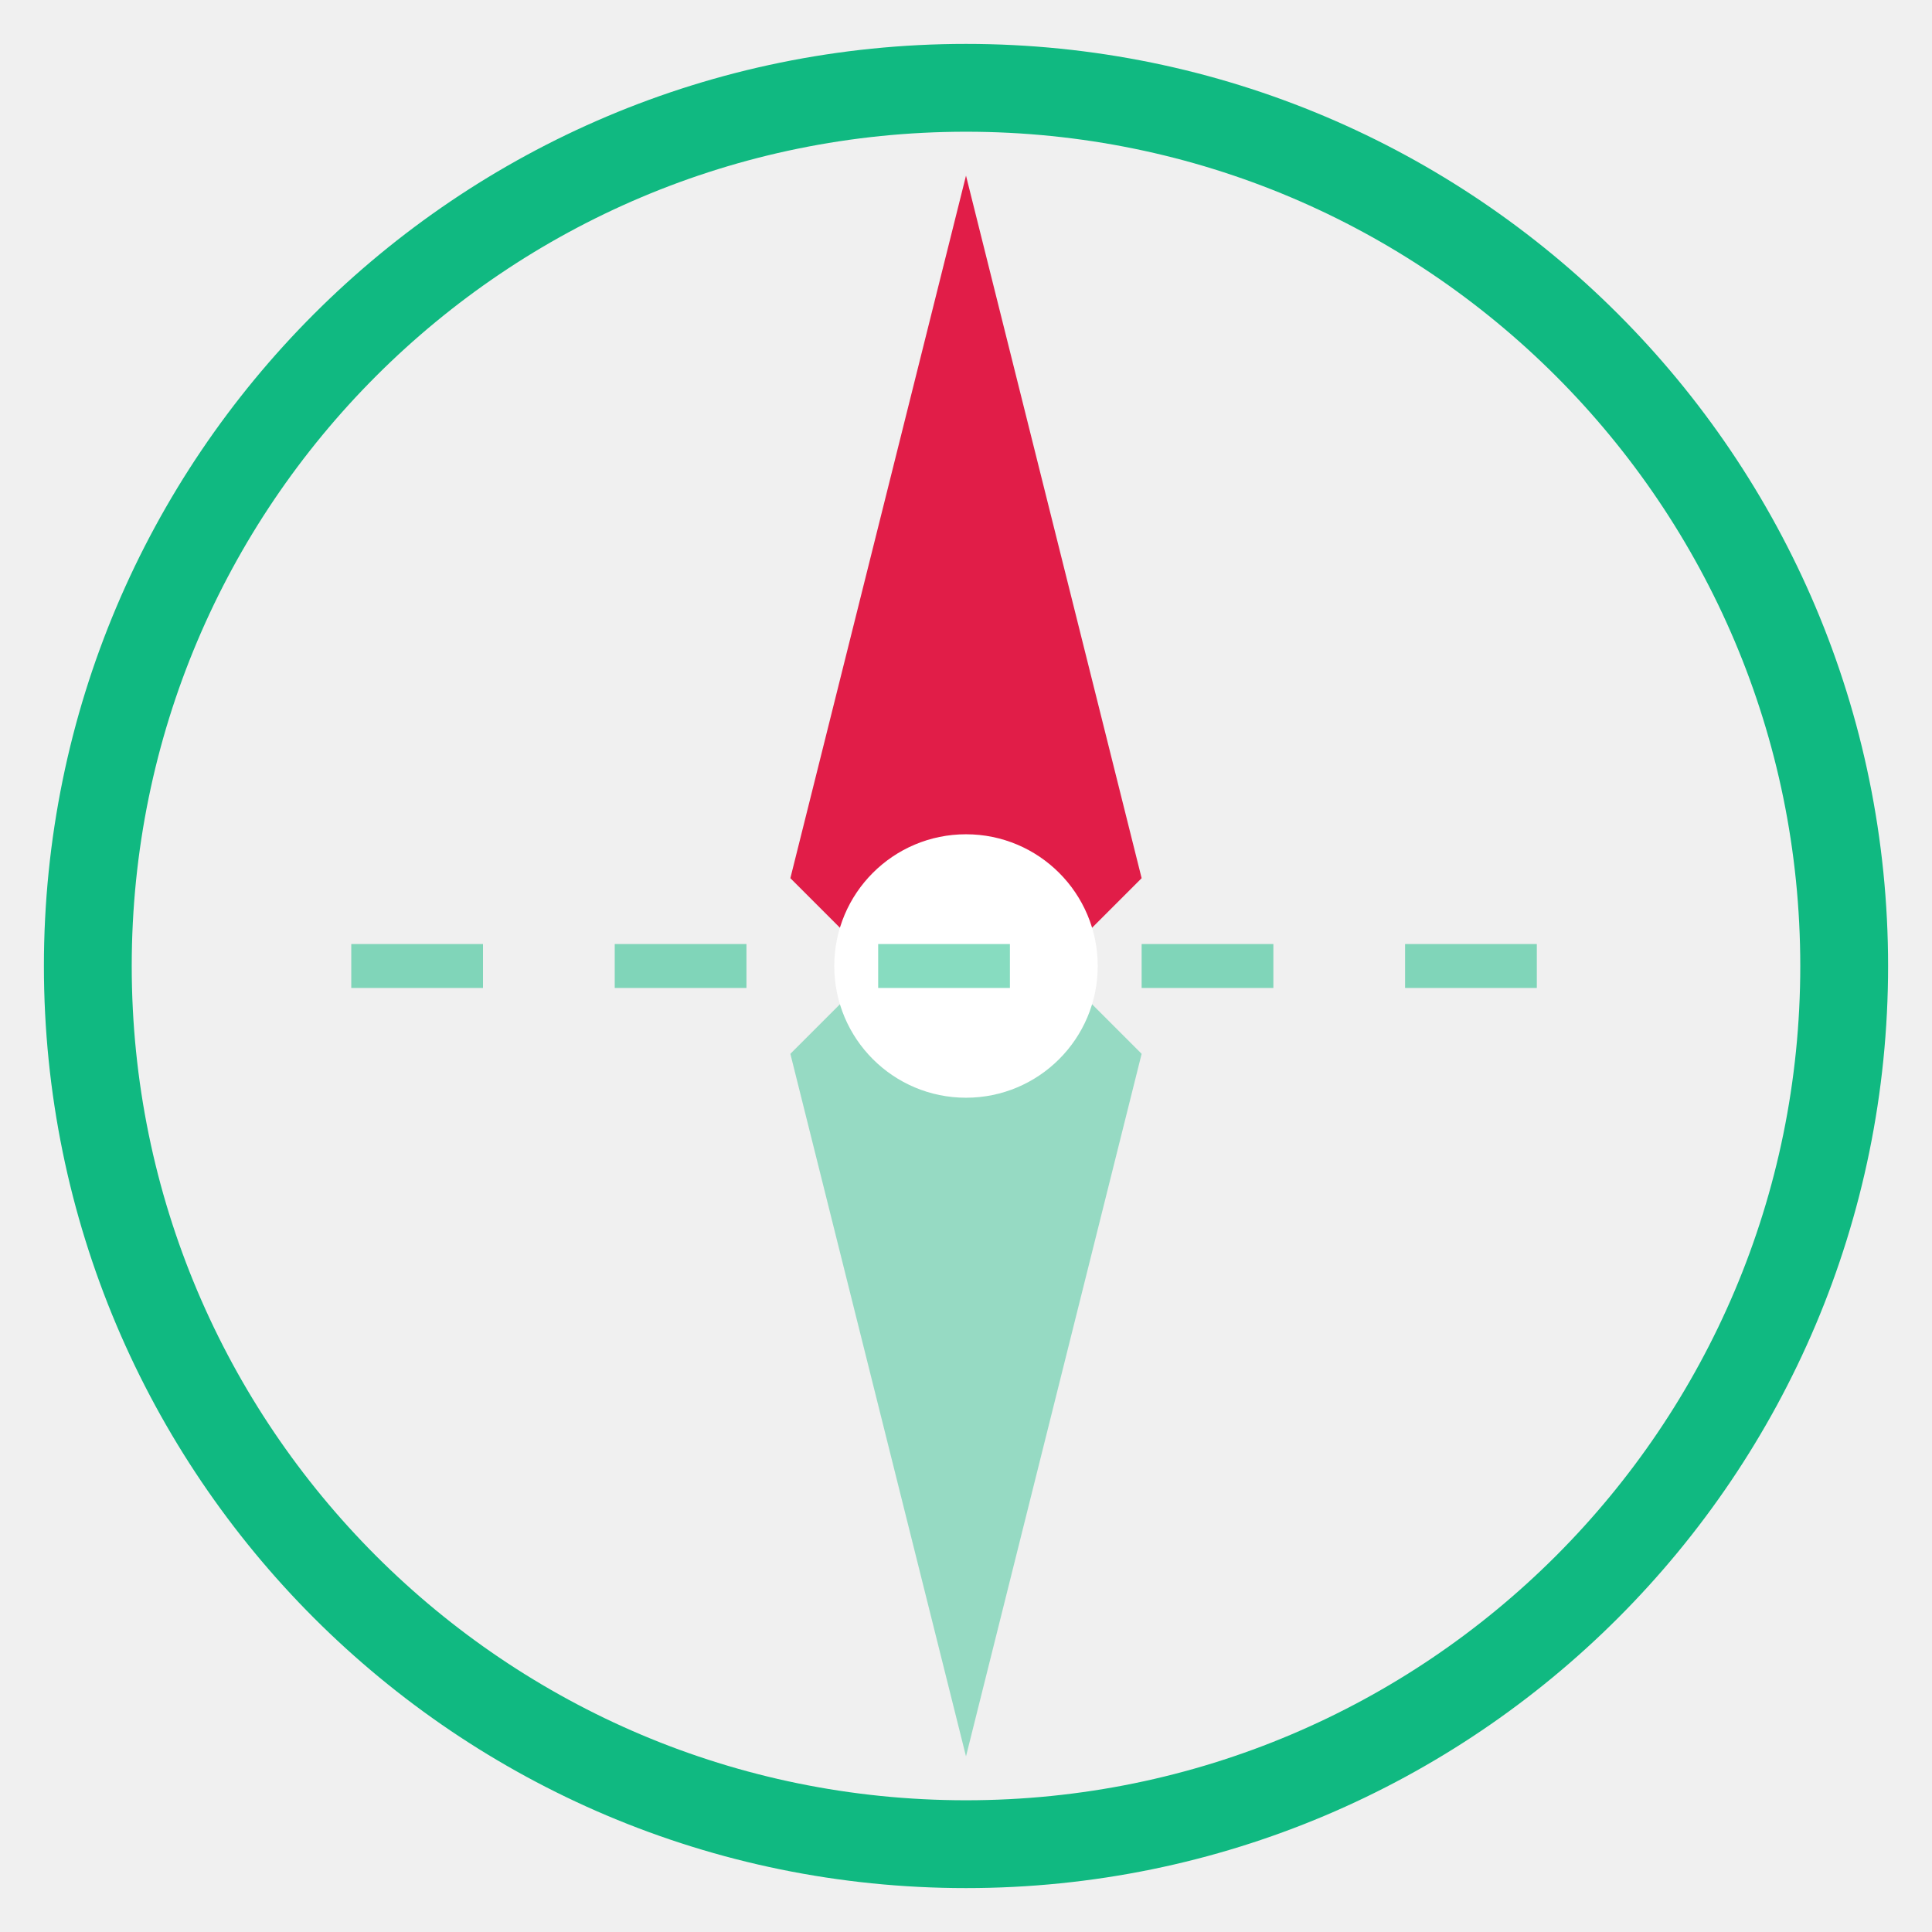
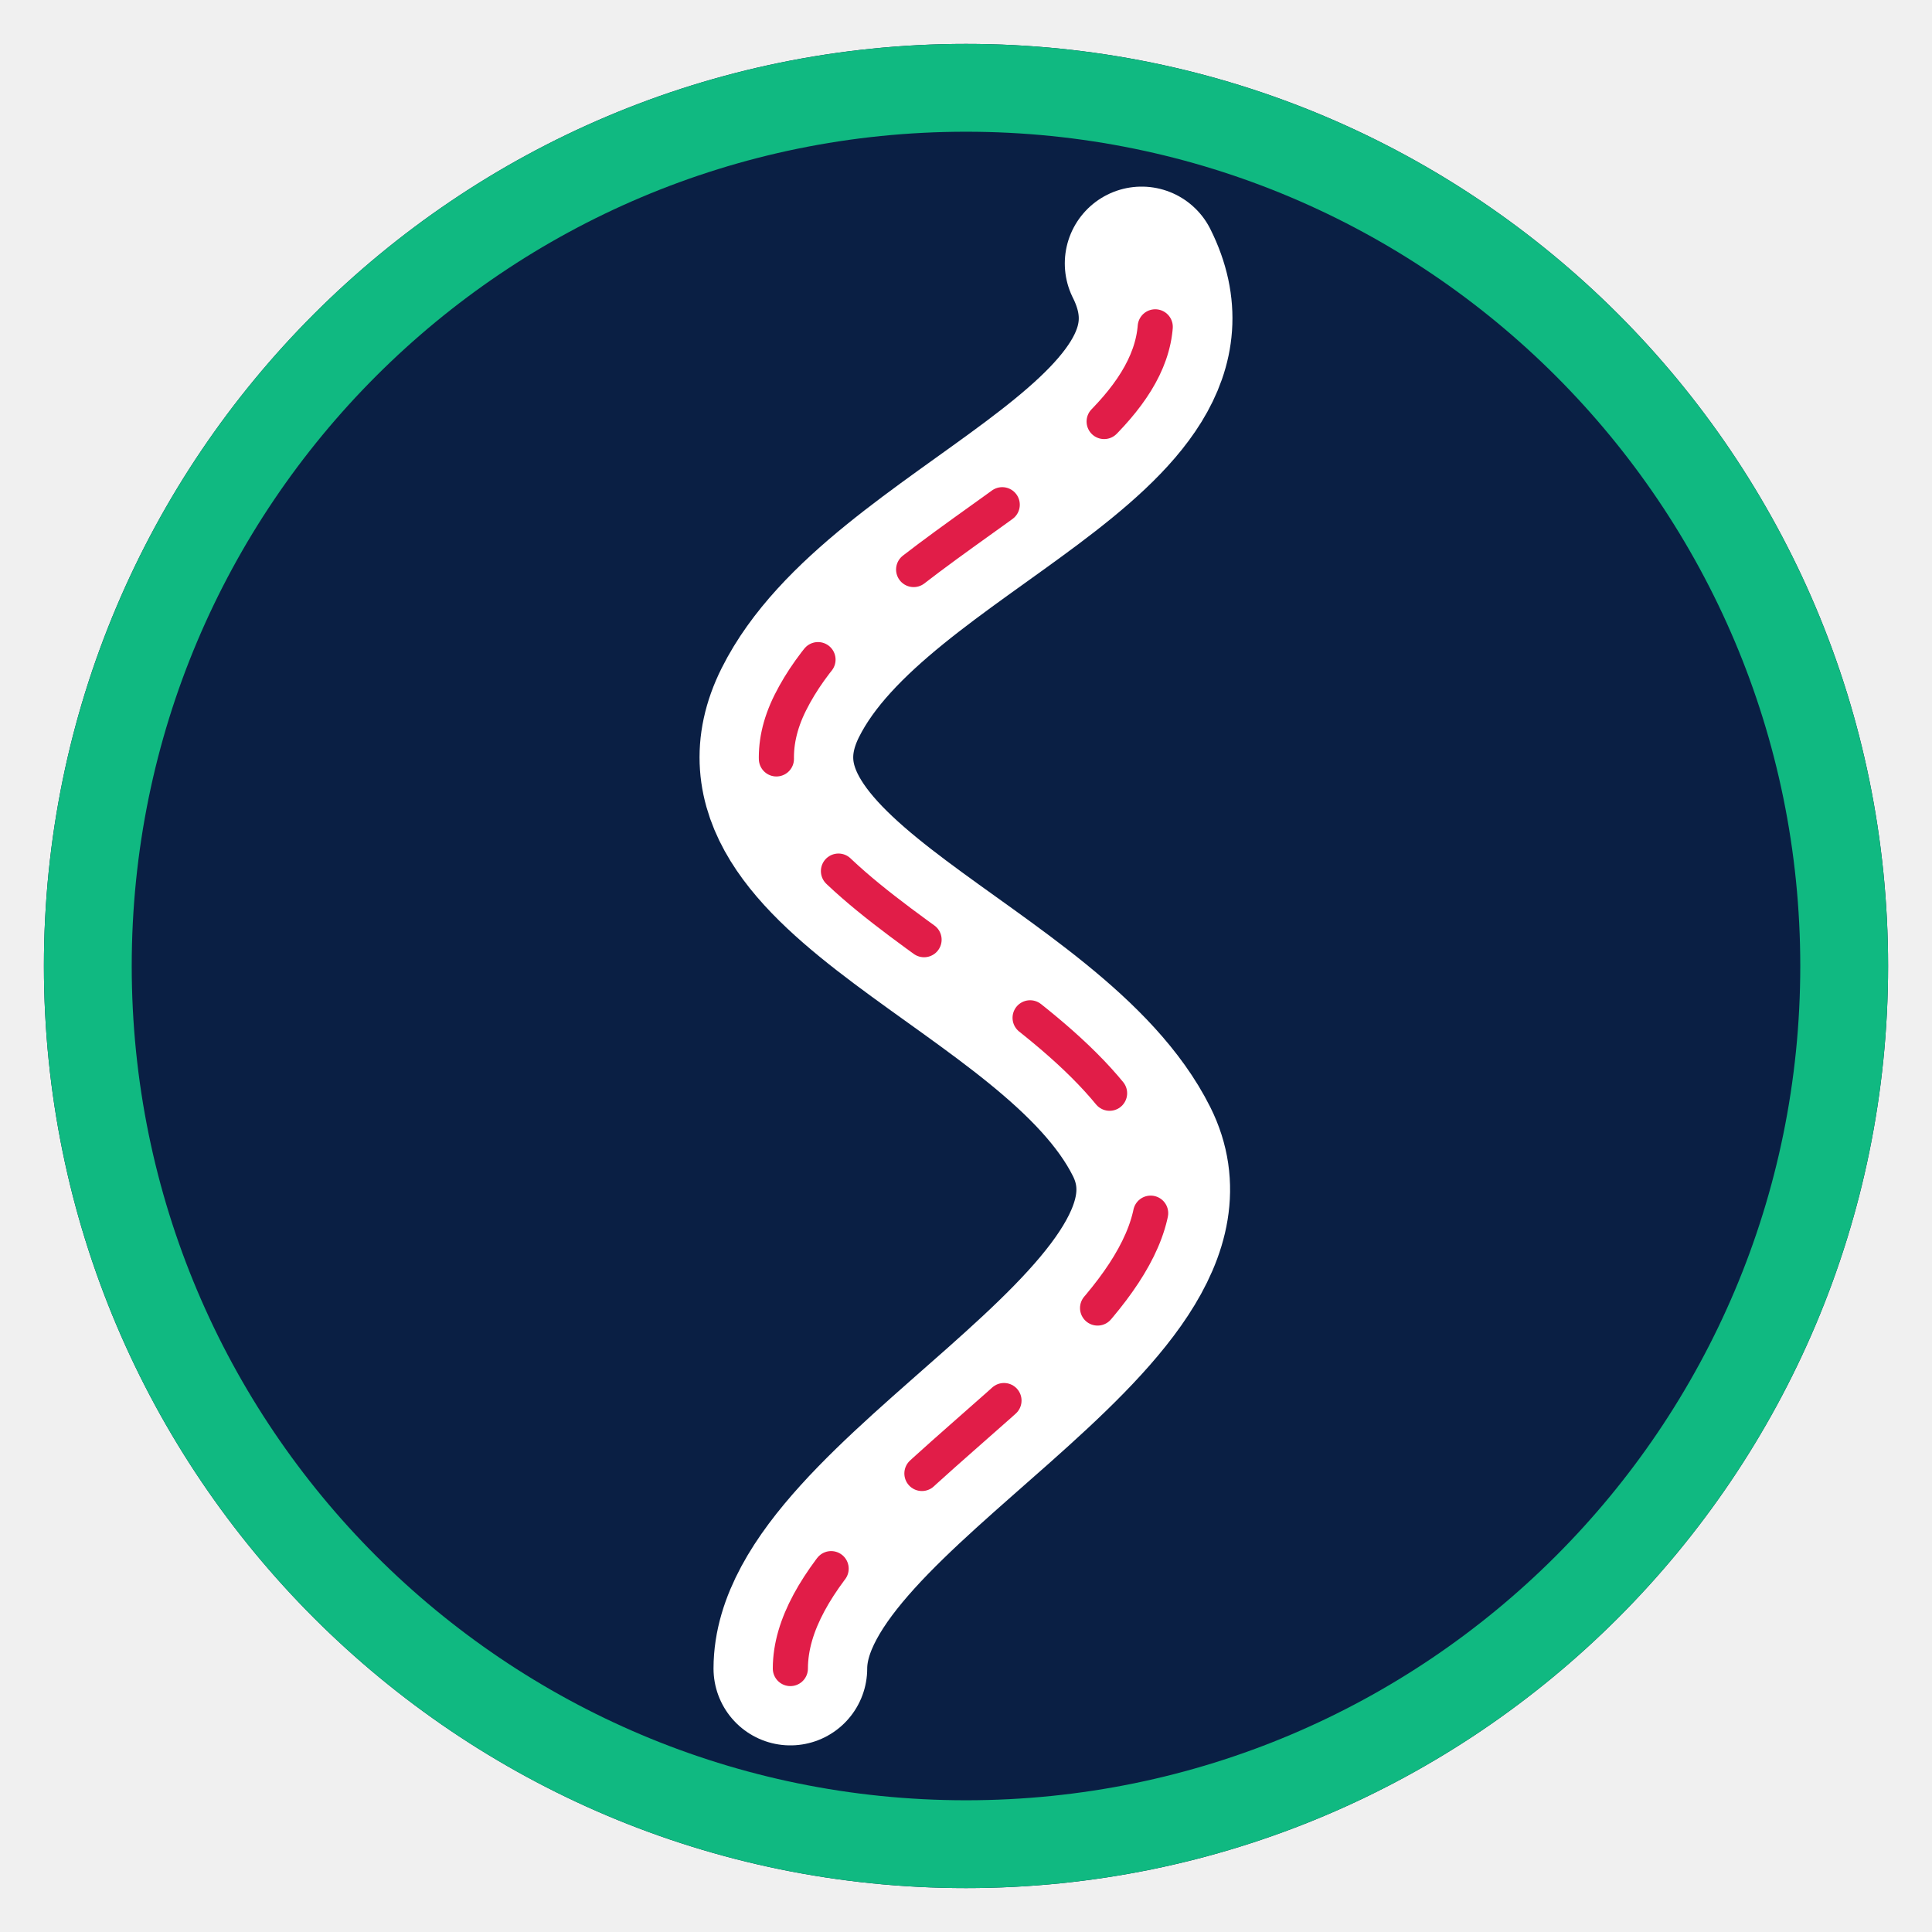
<svg xmlns="http://www.w3.org/2000/svg" viewBox="0 0 44 44" fill="none">
+   <circle cx="22" cy="22" r="21" fill="#0A1F44" />
  <circle cx="22" cy="22" r="20" stroke="#10B981" stroke-width="2" />
-   <polygon points="22,4 26,20 22,24 18,20" fill="#E11D48" />
-   <polygon points="22,40 26,24 22,20 18,24" fill="rgba(16,185,129,0.4)" />
-   <circle cx="22" cy="22" r="3" fill="#FFFFFF" />
-   <line x1="8" y1="22" x2="36" y2="22" stroke="#10B981" stroke-width="1" stroke-dasharray="3 3" opacity="0.5" />
+   <path d="M18 38 C18 34, 28 30, 26 26 C24 22, 16 20, 18 16 C20 12, 28 10, 26 6" stroke="#FFFFFF" stroke-width="3.5" stroke-linecap="round" fill="none" />
+   <path d="M18 38 C18 34, 28 30, 26 26 C24 22, 16 20, 18 16 C20 12, 28 10, 26 6" stroke="#E11D48" stroke-width="0.8" stroke-linecap="round" stroke-dasharray="2.5 3" fill="none" />
</svg>
